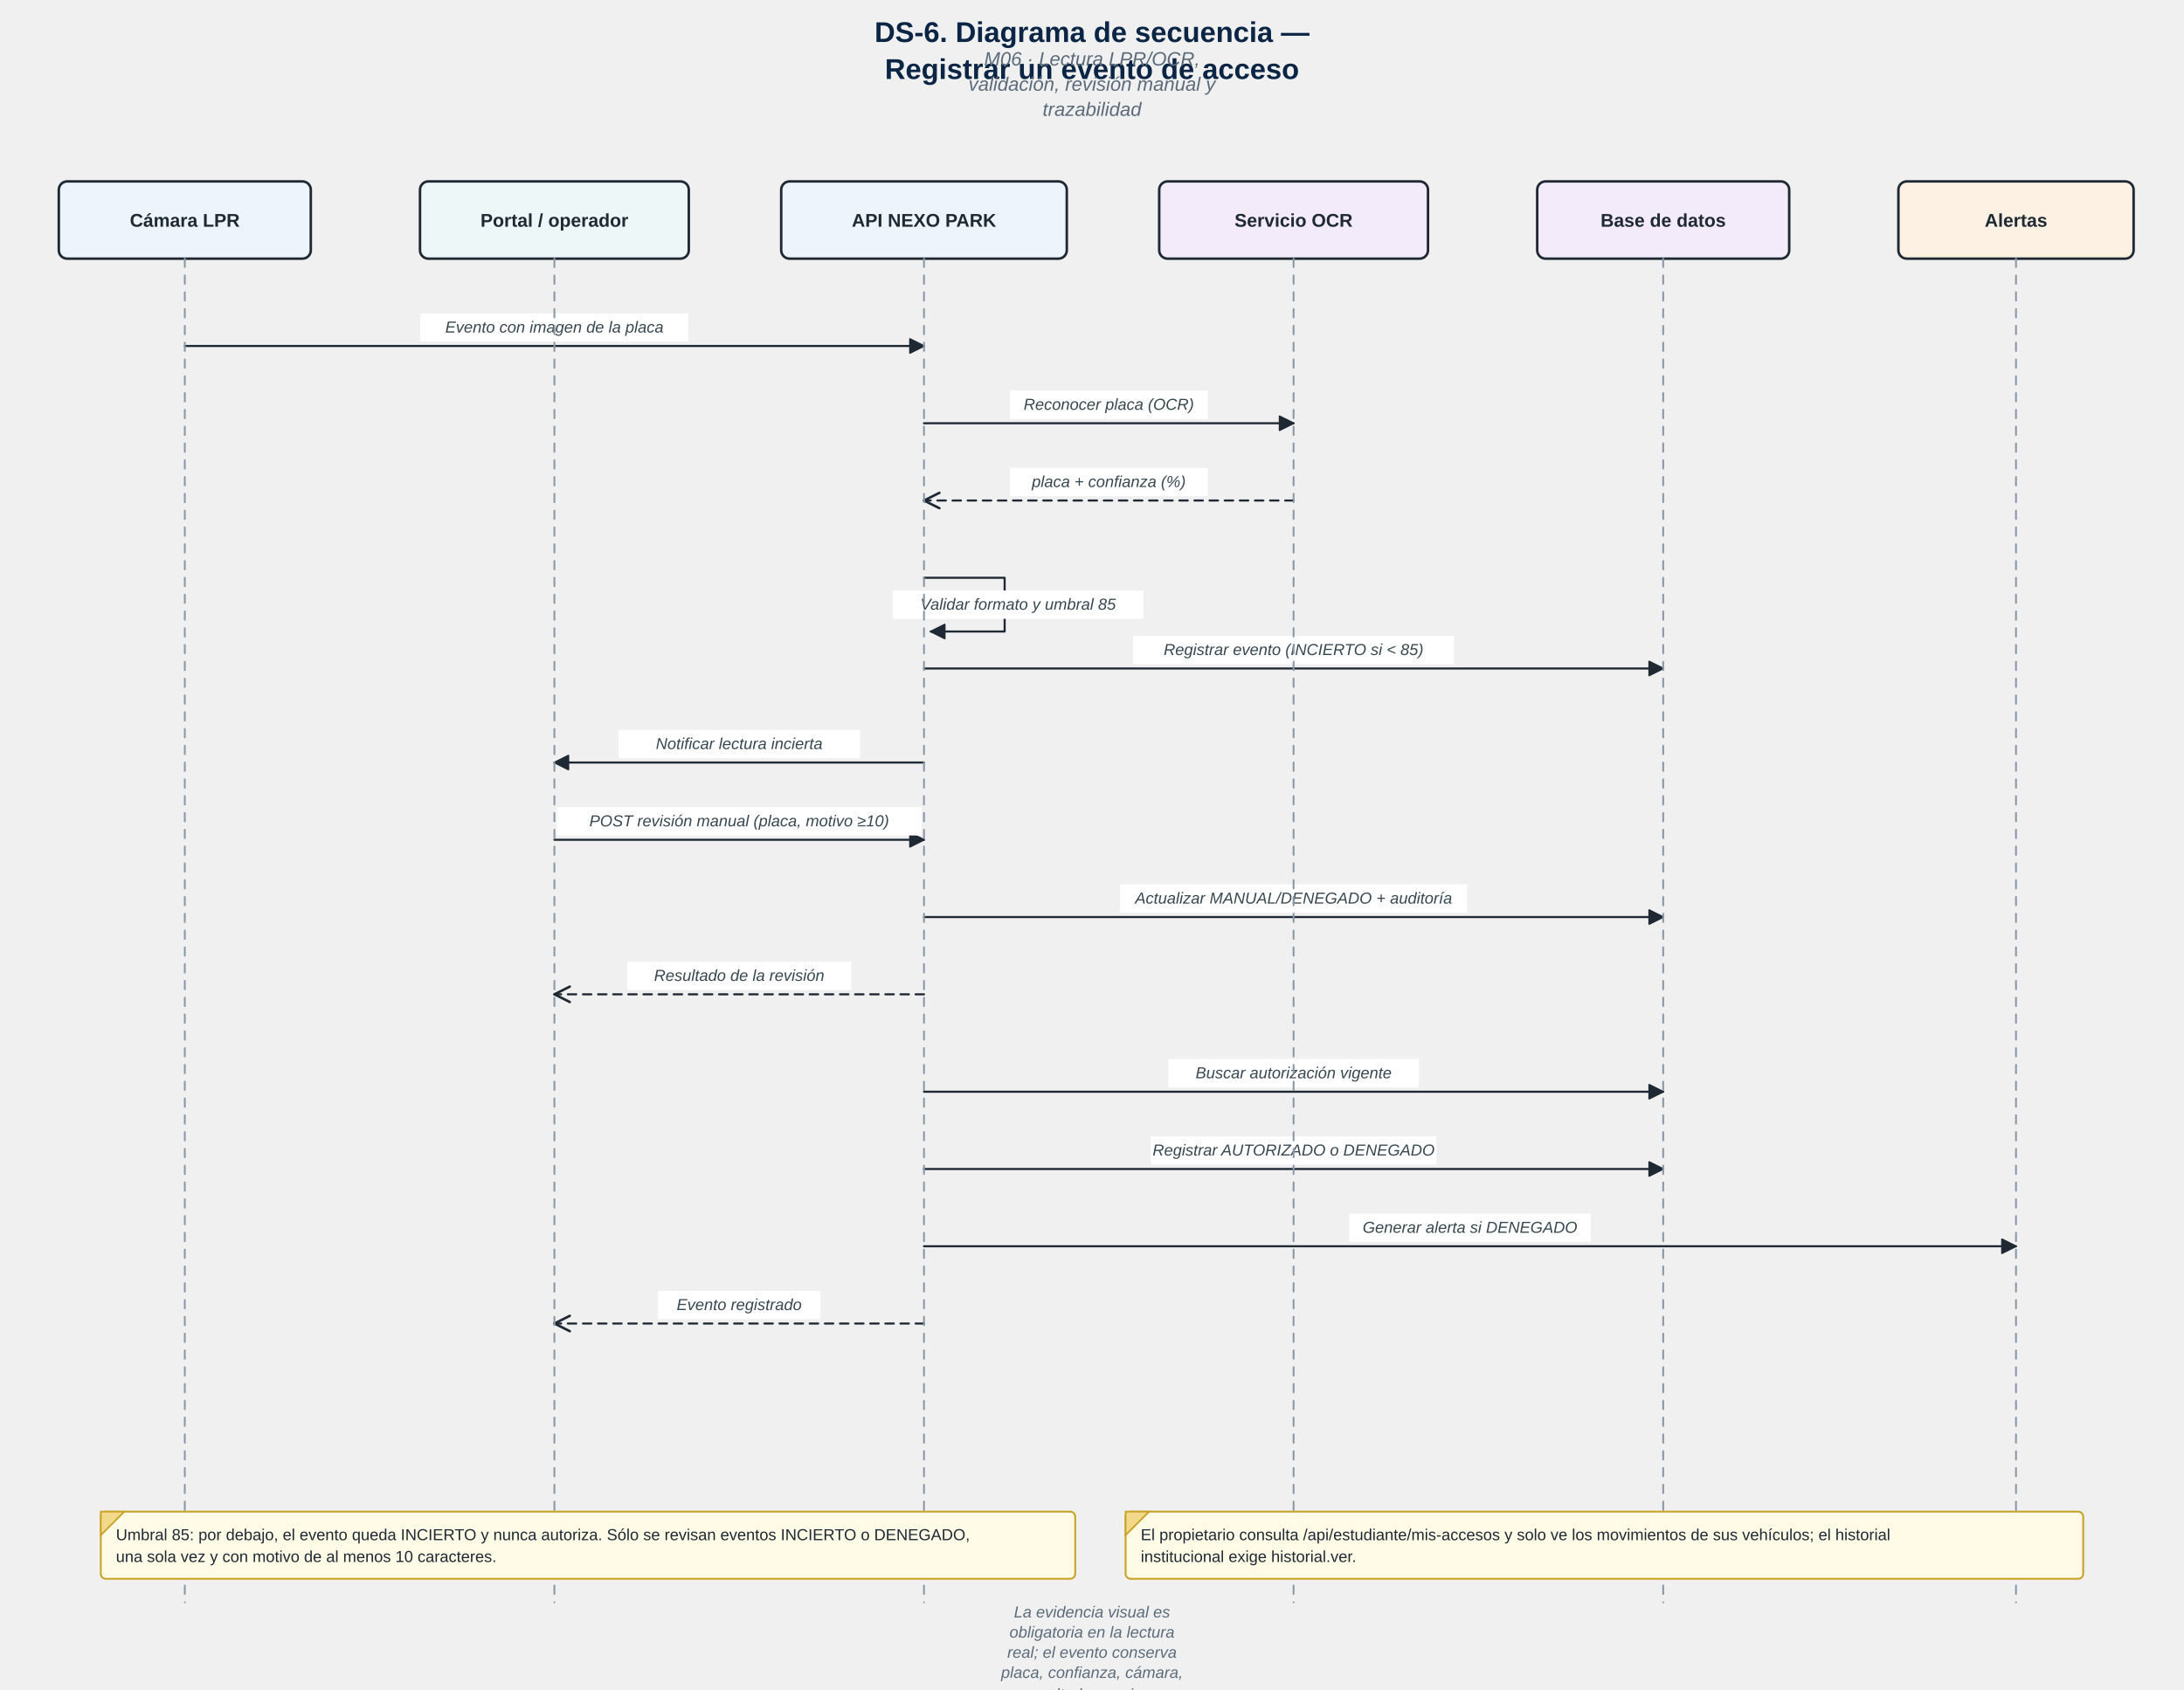
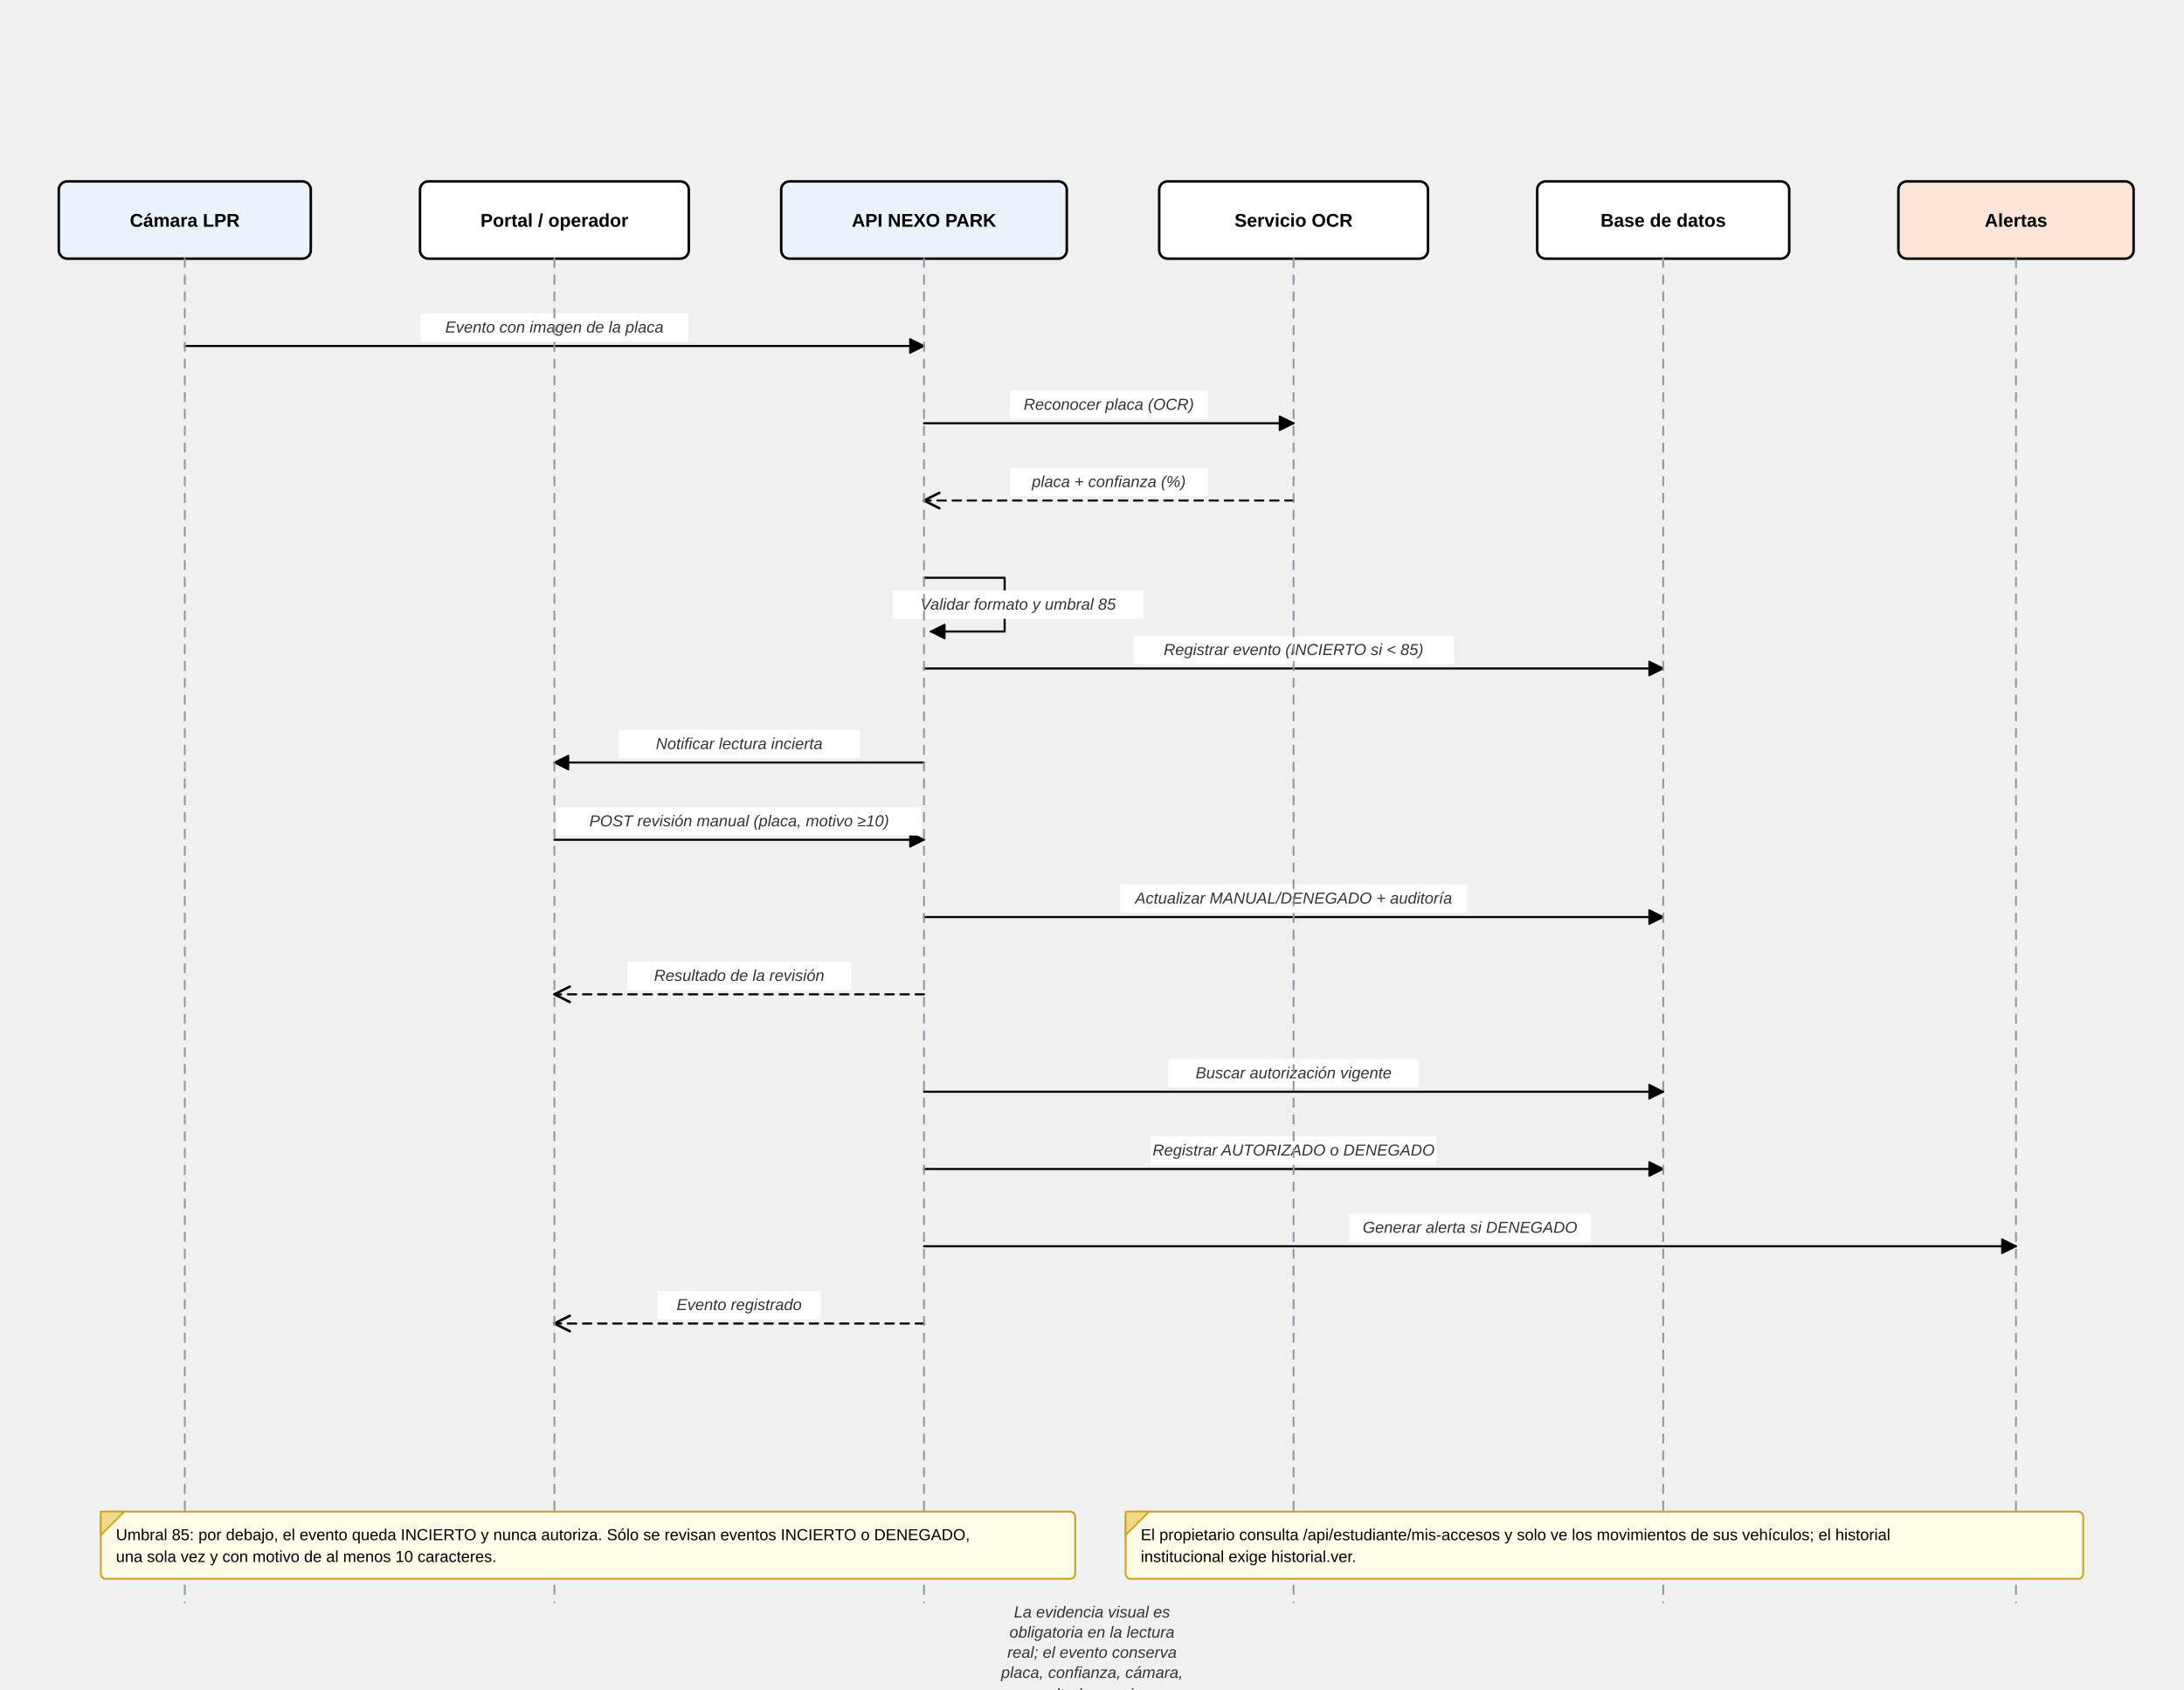
- <svg xmlns="http://www.w3.org/2000/svg" width="1300" height="1006" viewBox="0 0 1300 1006" font-family="'Segoe UI','Helvetica Neue',Arial,sans-serif">
+ <svg xmlns="http://www.w3.org/2000/svg" width="1300" height="1006" viewBox="0 0 1300 1006" font-family="Calibri,Arial,sans-serif">
  <defs>
    <marker id="arr-open" viewBox="0 0 12 12" refX="11" refY="6" markerWidth="11" markerHeight="11" markerUnits="userSpaceOnUse" orient="auto-start-reverse">
-       <path d="M1,1 L11,6 L1,11" fill="none" stroke="#1f2933" stroke-width="1.6" stroke-linecap="round" stroke-linejoin="round" />
+       <path d="M1,1 L11,6 L1,11" fill="none" stroke="#000000" stroke-width="1.6" stroke-linecap="round" stroke-linejoin="round" />
    </marker>
    <marker id="arr-fill" viewBox="0 0 12 12" refX="11" refY="6" markerWidth="10" markerHeight="10" markerUnits="userSpaceOnUse" orient="auto-start-reverse">
-       <path d="M1,1 L11,6 L1,11 Z" fill="#1f2933" stroke="#1f2933" stroke-width="1.2" stroke-linejoin="round" />
+       <path d="M1,1 L11,6 L1,11 Z" fill="#000000" stroke="#000000" stroke-width="1.2" stroke-linejoin="round" />
    </marker>
    <marker id="arr-thin" viewBox="0 0 12 12" refX="11" refY="6" markerWidth="9" markerHeight="9" markerUnits="userSpaceOnUse" orient="auto-start-reverse">
-       <path d="M2,2 L10,6 L2,10" fill="none" stroke="#1f2933" stroke-width="1.4" stroke-linecap="round" stroke-linejoin="round" />
+       <path d="M2,2 L10,6 L2,10" fill="none" stroke="#000000" stroke-width="1.4" stroke-linecap="round" stroke-linejoin="round" />
    </marker>
    <marker id="arr-dep" viewBox="0 0 12 12" refX="11" refY="6" markerWidth="10" markerHeight="10" markerUnits="userSpaceOnUse" orient="auto-start-reverse">
-       <path d="M1,1 L11,6 L1,11" fill="#ffffff" stroke="#1f2933" stroke-width="1.5" stroke-linejoin="round" />
+       <path d="M1,1 L11,6 L1,11" fill="#ffffff" stroke="#000000" stroke-width="1.5" stroke-linejoin="round" />
    </marker>
  </defs>
+   <rect x="35" y="108" width="150" height="46" fill="#EAF2FB" stroke="#000000" stroke-width="1.5" rx="5" />
  <g>
-     <text x="650" y="25" font-size="17" fill="#0b2545" font-weight="700" text-anchor="middle" xml:space="preserve">DS-6. Diagrama de secuencia —</text>
-     <text x="650" y="47" font-size="17" fill="#0b2545" font-weight="700" text-anchor="middle" xml:space="preserve">Registrar un evento de acceso</text>
+     <text x="110" y="135" font-size="11" fill="#000000" font-weight="700" text-anchor="middle" xml:space="preserve">Cámara LPR</text>
  </g>
+   <rect x="250" y="108" width="160" height="46" fill="#FFFFFF" stroke="#000000" stroke-width="1.5" rx="5" />
  <g>
-     <text x="650" y="39" font-size="11.5" fill="#5b6b7a" font-weight="400" text-anchor="middle" font-style="italic" xml:space="preserve">M06 · Lectura LPR/OCR,</text>
-     <text x="650" y="54" font-size="11.5" fill="#5b6b7a" font-weight="400" text-anchor="middle" font-style="italic" xml:space="preserve">validación, revisión manual y</text>
-     <text x="650" y="69" font-size="11.5" fill="#5b6b7a" font-weight="400" text-anchor="middle" font-style="italic" xml:space="preserve">trazabilidad</text>
+     <text x="330" y="135" font-size="11" fill="#000000" font-weight="700" text-anchor="middle" xml:space="preserve">Portal / operador</text>
  </g>
-   <rect x="35" y="108" width="150" height="46" fill="#eef4fb" stroke="#1f2933" stroke-width="1.5" rx="5" />
+   <rect x="465" y="108" width="170" height="46" fill="#EAF2FB" stroke="#000000" stroke-width="1.5" rx="5" />
  <g>
-     <text x="110" y="135" font-size="11" fill="#1f2933" font-weight="700" text-anchor="middle" xml:space="preserve">Cámara LPR</text>
+     <text x="550" y="135" font-size="11" fill="#000000" font-weight="700" text-anchor="middle" xml:space="preserve">API NEXO PARK</text>
  </g>
-   <rect x="250" y="108" width="160" height="46" fill="#eef7f7" stroke="#1f2933" stroke-width="1.5" rx="5" />
+   <rect x="690" y="108" width="160" height="46" fill="#FFFFFF" stroke="#000000" stroke-width="1.5" rx="5" />
  <g>
-     <text x="330" y="135" font-size="11" fill="#1f2933" font-weight="700" text-anchor="middle" xml:space="preserve">Portal / operador</text>
+     <text x="770" y="135" font-size="11" fill="#000000" font-weight="700" text-anchor="middle" xml:space="preserve">Servicio OCR</text>
  </g>
-   <rect x="465" y="108" width="170" height="46" fill="#eef4fb" stroke="#1f2933" stroke-width="1.5" rx="5" />
+   <rect x="915" y="108" width="150" height="46" fill="#FFFFFF" stroke="#000000" stroke-width="1.5" rx="5" />
  <g>
-     <text x="550" y="135" font-size="11" fill="#1f2933" font-weight="700" text-anchor="middle" xml:space="preserve">API NEXO PARK</text>
+     <text x="990" y="135" font-size="11" fill="#000000" font-weight="700" text-anchor="middle" xml:space="preserve">Base de datos</text>
  </g>
-   <rect x="690" y="108" width="160" height="46" fill="#f3eafa" stroke="#1f2933" stroke-width="1.5" rx="5" />
+   <rect x="1130" y="108" width="140" height="46" fill="#FCE4D6" stroke="#000000" stroke-width="1.5" rx="5" />
  <g>
-     <text x="770" y="135" font-size="11" fill="#1f2933" font-weight="700" text-anchor="middle" xml:space="preserve">Servicio OCR</text>
+     <text x="1200" y="135" font-size="11" fill="#000000" font-weight="700" text-anchor="middle" xml:space="preserve">Alertas</text>
  </g>
-   <rect x="915" y="108" width="150" height="46" fill="#f3eafa" stroke="#1f2933" stroke-width="1.5" rx="5" />
-   <g>
-     <text x="990" y="135" font-size="11" fill="#1f2933" font-weight="700" text-anchor="middle" xml:space="preserve">Base de datos</text>
-   </g>
-   <rect x="1130" y="108" width="140" height="46" fill="#fdf1e3" stroke="#1f2933" stroke-width="1.5" rx="5" />
-   <g>
-     <text x="1200" y="135" font-size="11" fill="#1f2933" font-weight="700" text-anchor="middle" xml:space="preserve">Alertas</text>
-   </g>
-   <line x1="110" y1="206" x2="550" y2="206" stroke="#1f2933" stroke-width="1.25" marker-end="url(#arr-fill)" stroke-linecap="round" />
+   <line x1="110" y1="206" x2="550" y2="206" stroke="#000000" stroke-width="1.25" marker-end="url(#arr-fill)" stroke-linecap="round" />
  <g>
    <rect x="250.24" y="186.56" width="159.53" height="16.88" fill="#ffffff" stroke="none" stroke-width="1.4" />
    <g>
-       <text x="330" y="198" font-size="9.5" fill="#37474f" font-weight="500" text-anchor="middle" font-style="italic" xml:space="preserve">Evento con imagen de la placa</text>
+       <text x="330" y="198" font-size="9.5" fill="#333333" font-weight="500" text-anchor="middle" font-style="italic" xml:space="preserve">Evento con imagen de la placa</text>
    </g>
  </g>
-   <line x1="550" y1="252" x2="770" y2="252" stroke="#1f2933" stroke-width="1.25" marker-end="url(#arr-fill)" stroke-linecap="round" />
+   <line x1="550" y1="252" x2="770" y2="252" stroke="#000000" stroke-width="1.25" marker-end="url(#arr-fill)" stroke-linecap="round" />
  <g>
    <rect x="601.14" y="232.56" width="117.73" height="16.88" fill="#ffffff" stroke="none" stroke-width="1.4" />
    <g>
-       <text x="660" y="244" font-size="9.5" fill="#37474f" font-weight="500" text-anchor="middle" font-style="italic" xml:space="preserve">Reconocer placa (OCR)</text>
+       <text x="660" y="244" font-size="9.5" fill="#333333" font-weight="500" text-anchor="middle" font-style="italic" xml:space="preserve">Reconocer placa (OCR)</text>
    </g>
  </g>
-   <line x1="770" y1="298" x2="550" y2="298" stroke="#1f2933" stroke-width="1.25" stroke-dasharray="5 4" marker-end="url(#arr-open)" stroke-linecap="round" />
+   <line x1="770" y1="298" x2="550" y2="298" stroke="#000000" stroke-width="1.25" stroke-dasharray="5 4" marker-end="url(#arr-open)" stroke-linecap="round" />
  <g>
    <rect x="601.14" y="278.56" width="117.73" height="16.88" fill="#ffffff" stroke="none" stroke-width="1.4" />
    <g>
-       <text x="660" y="290" font-size="9.5" fill="#37474f" font-weight="500" text-anchor="middle" font-style="italic" xml:space="preserve">placa + confianza (%)</text>
+       <text x="660" y="290" font-size="9.5" fill="#333333" font-weight="500" text-anchor="middle" font-style="italic" xml:space="preserve">placa + confianza (%)</text>
    </g>
  </g>
-   <path d="M550,344 L598,344 L598,376 L554,376" fill="none" stroke="#1f2933" stroke-width="1.25" marker-end="url(#arr-fill)" stroke-linecap="round" stroke-linejoin="round" />
+   <path d="M550,344 L598,344 L598,376 L554,376" fill="none" stroke="#000000" stroke-width="1.25" marker-end="url(#arr-fill)" stroke-linecap="round" stroke-linejoin="round" />
  <g>
    <rect x="531.46" y="351.56" width="149.08" height="16.88" fill="#ffffff" stroke="none" stroke-width="1.4" />
    <g>
-       <text x="606" y="363" font-size="9.5" fill="#37474f" font-weight="500" text-anchor="middle" font-style="italic" xml:space="preserve">Validar formato y umbral 85</text>
+       <text x="606" y="363" font-size="9.5" fill="#333333" font-weight="500" text-anchor="middle" font-style="italic" xml:space="preserve">Validar formato y umbral 85</text>
    </g>
  </g>
-   <line x1="550" y1="398" x2="990" y2="398" stroke="#1f2933" stroke-width="1.25" marker-end="url(#arr-fill)" stroke-linecap="round" />
+   <line x1="550" y1="398" x2="990" y2="398" stroke="#000000" stroke-width="1.25" marker-end="url(#arr-fill)" stroke-linecap="round" />
  <g>
    <rect x="674.56" y="378.56" width="190.88" height="16.88" fill="#ffffff" stroke="none" stroke-width="1.4" />
    <g>
-       <text x="770" y="390" font-size="9.5" fill="#37474f" font-weight="500" text-anchor="middle" font-style="italic" xml:space="preserve">Registrar evento (INCIERTO si &lt; 85)</text>
+       <text x="770" y="390" font-size="9.5" fill="#333333" font-weight="500" text-anchor="middle" font-style="italic" xml:space="preserve">Registrar evento (INCIERTO si &lt; 85)</text>
    </g>
  </g>
-   <line x1="550" y1="454" x2="330" y2="454" stroke="#1f2933" stroke-width="1.25" marker-end="url(#arr-fill)" stroke-linecap="round" />
+   <line x1="550" y1="454" x2="330" y2="454" stroke="#000000" stroke-width="1.25" marker-end="url(#arr-fill)" stroke-linecap="round" />
  <g>
    <rect x="368.08" y="434.56" width="143.85" height="16.88" fill="#ffffff" stroke="none" stroke-width="1.4" />
    <g>
-       <text x="440" y="446" font-size="9.5" fill="#37474f" font-weight="500" text-anchor="middle" font-style="italic" xml:space="preserve">Notificar lectura incierta</text>
+       <text x="440" y="446" font-size="9.5" fill="#333333" font-weight="500" text-anchor="middle" font-style="italic" xml:space="preserve">Notificar lectura incierta</text>
    </g>
  </g>
-   <line x1="330" y1="500" x2="550" y2="500" stroke="#1f2933" stroke-width="1.25" marker-end="url(#arr-fill)" stroke-linecap="round" />
+   <line x1="330" y1="500" x2="550" y2="500" stroke="#000000" stroke-width="1.25" marker-end="url(#arr-fill)" stroke-linecap="round" />
  <g>
    <rect x="331.5" y="480.56" width="217" height="16.88" fill="#ffffff" stroke="none" stroke-width="1.4" />
    <g>
-       <text x="440" y="492" font-size="9.5" fill="#37474f" font-weight="500" text-anchor="middle" font-style="italic" xml:space="preserve">POST revisión manual (placa, motivo ≥10)</text>
+       <text x="440" y="492" font-size="9.5" fill="#333333" font-weight="500" text-anchor="middle" font-style="italic" xml:space="preserve">POST revisión manual (placa, motivo ≥10)</text>
    </g>
  </g>
-   <line x1="550" y1="546" x2="990" y2="546" stroke="#1f2933" stroke-width="1.25" marker-end="url(#arr-fill)" stroke-linecap="round" />
+   <line x1="550" y1="546" x2="990" y2="546" stroke="#000000" stroke-width="1.25" marker-end="url(#arr-fill)" stroke-linecap="round" />
  <g>
    <rect x="666.73" y="526.56" width="206.55" height="16.88" fill="#ffffff" stroke="none" stroke-width="1.4" />
    <g>
-       <text x="770" y="538" font-size="9.5" fill="#37474f" font-weight="500" text-anchor="middle" font-style="italic" xml:space="preserve">Actualizar MANUAL/DENEGADO + auditoría</text>
+       <text x="770" y="538" font-size="9.5" fill="#333333" font-weight="500" text-anchor="middle" font-style="italic" xml:space="preserve">Actualizar MANUAL/DENEGADO + auditoría</text>
    </g>
  </g>
-   <line x1="550" y1="592" x2="330" y2="592" stroke="#1f2933" stroke-width="1.25" stroke-dasharray="5 4" marker-end="url(#arr-open)" stroke-linecap="round" />
+   <line x1="550" y1="592" x2="330" y2="592" stroke="#000000" stroke-width="1.25" stroke-dasharray="5 4" marker-end="url(#arr-open)" stroke-linecap="round" />
  <g>
    <rect x="373.3" y="572.56" width="133.4" height="16.88" fill="#ffffff" stroke="none" stroke-width="1.4" />
    <g>
-       <text x="440" y="584" font-size="9.5" fill="#37474f" font-weight="500" text-anchor="middle" font-style="italic" xml:space="preserve">Resultado de la revisión</text>
+       <text x="440" y="584" font-size="9.5" fill="#333333" font-weight="500" text-anchor="middle" font-style="italic" xml:space="preserve">Resultado de la revisión</text>
    </g>
  </g>
-   <line x1="550" y1="650" x2="990" y2="650" stroke="#1f2933" stroke-width="1.25" marker-end="url(#arr-fill)" stroke-linecap="round" />
+   <line x1="550" y1="650" x2="990" y2="650" stroke="#000000" stroke-width="1.25" marker-end="url(#arr-fill)" stroke-linecap="round" />
  <g>
    <rect x="695.46" y="630.56" width="149.08" height="16.88" fill="#ffffff" stroke="none" stroke-width="1.4" />
    <g>
-       <text x="770" y="642" font-size="9.5" fill="#37474f" font-weight="500" text-anchor="middle" font-style="italic" xml:space="preserve">Buscar autorización vigente</text>
+       <text x="770" y="642" font-size="9.5" fill="#333333" font-weight="500" text-anchor="middle" font-style="italic" xml:space="preserve">Buscar autorización vigente</text>
    </g>
  </g>
-   <line x1="550" y1="696" x2="990" y2="696" stroke="#1f2933" stroke-width="1.25" marker-end="url(#arr-fill)" stroke-linecap="round" />
+   <line x1="550" y1="696" x2="990" y2="696" stroke="#000000" stroke-width="1.25" marker-end="url(#arr-fill)" stroke-linecap="round" />
  <g>
    <rect x="685.01" y="676.56" width="169.98" height="16.88" fill="#ffffff" stroke="none" stroke-width="1.4" />
    <g>
-       <text x="770" y="688" font-size="9.5" fill="#37474f" font-weight="500" text-anchor="middle" font-style="italic" xml:space="preserve">Registrar AUTORIZADO o DENEGADO</text>
+       <text x="770" y="688" font-size="9.5" fill="#333333" font-weight="500" text-anchor="middle" font-style="italic" xml:space="preserve">Registrar AUTORIZADO o DENEGADO</text>
    </g>
  </g>
-   <line x1="550" y1="742" x2="1200" y2="742" stroke="#1f2933" stroke-width="1.25" marker-end="url(#arr-fill)" stroke-linecap="round" />
+   <line x1="550" y1="742" x2="1200" y2="742" stroke="#000000" stroke-width="1.25" marker-end="url(#arr-fill)" stroke-linecap="round" />
  <g>
    <rect x="803.08" y="722.56" width="143.85" height="16.88" fill="#ffffff" stroke="none" stroke-width="1.4" />
    <g>
-       <text x="875" y="734" font-size="9.5" fill="#37474f" font-weight="500" text-anchor="middle" font-style="italic" xml:space="preserve">Generar alerta si DENEGADO</text>
+       <text x="875" y="734" font-size="9.5" fill="#333333" font-weight="500" text-anchor="middle" font-style="italic" xml:space="preserve">Generar alerta si DENEGADO</text>
    </g>
  </g>
-   <line x1="550" y1="788" x2="330" y2="788" stroke="#1f2933" stroke-width="1.25" stroke-dasharray="5 4" marker-end="url(#arr-open)" stroke-linecap="round" />
+   <line x1="550" y1="788" x2="330" y2="788" stroke="#000000" stroke-width="1.25" stroke-dasharray="5 4" marker-end="url(#arr-open)" stroke-linecap="round" />
  <g>
    <rect x="391.59" y="768.56" width="96.83" height="16.88" fill="#ffffff" stroke="none" stroke-width="1.4" />
    <g>
-       <text x="440" y="780" font-size="9.5" fill="#37474f" font-weight="500" text-anchor="middle" font-style="italic" xml:space="preserve">Evento registrado</text>
+       <text x="440" y="780" font-size="9.5" fill="#333333" font-weight="500" text-anchor="middle" font-style="italic" xml:space="preserve">Evento registrado</text>
    </g>
  </g>
  <line x1="110" y1="154" x2="110" y2="954" stroke="#8a99a8" stroke-width="1.1" stroke-dasharray="5 5" stroke-linecap="round" />
  <line x1="330" y1="154" x2="330" y2="954" stroke="#8a99a8" stroke-width="1.1" stroke-dasharray="5 5" stroke-linecap="round" />
  <line x1="550" y1="154" x2="550" y2="954" stroke="#8a99a8" stroke-width="1.1" stroke-dasharray="5 5" stroke-linecap="round" />
  <line x1="770" y1="154" x2="770" y2="954" stroke="#8a99a8" stroke-width="1.1" stroke-dasharray="5 5" stroke-linecap="round" />
  <line x1="990" y1="154" x2="990" y2="954" stroke="#8a99a8" stroke-width="1.1" stroke-dasharray="5 5" stroke-linecap="round" />
  <line x1="1200" y1="154" x2="1200" y2="954" stroke="#8a99a8" stroke-width="1.1" stroke-dasharray="5 5" stroke-linecap="round" />
  <rect x="60" y="900" width="580" height="40" fill="#fffbe6" stroke="#c9a227" stroke-width="1.1" rx="3" />
  <path d="M60,900 L74,900 L60,914 Z" fill="#f2d98a" stroke="#c9a227" stroke-width="1" />
  <g>
-     <text x="69" y="917" font-size="9.5" fill="#1f2933" font-weight="400" text-anchor="start" xml:space="preserve">Umbral 85: por debajo, el evento queda INCIERTO y nunca autoriza. Sólo se revisan eventos INCIERTO o DENEGADO,</text>
-     <text x="69" y="930" font-size="9.5" fill="#1f2933" font-weight="400" text-anchor="start" xml:space="preserve">una sola vez y con motivo de al menos 10 caracteres.</text>
+     <text x="69" y="917" font-size="9.5" fill="#000000" font-weight="400" text-anchor="start" xml:space="preserve">Umbral 85: por debajo, el evento queda INCIERTO y nunca autoriza. Sólo se revisan eventos INCIERTO o DENEGADO,</text>
+     <text x="69" y="930" font-size="9.5" fill="#000000" font-weight="400" text-anchor="start" xml:space="preserve">una sola vez y con motivo de al menos 10 caracteres.</text>
  </g>
  <rect x="670" y="900" width="570" height="40" fill="#fffbe6" stroke="#c9a227" stroke-width="1.1" rx="3" />
  <path d="M670,900 L684,900 L670,914 Z" fill="#f2d98a" stroke="#c9a227" stroke-width="1" />
  <g>
-     <text x="679" y="917" font-size="9.5" fill="#1f2933" font-weight="400" text-anchor="start" xml:space="preserve">El propietario consulta /api/estudiante/mis-accesos y solo ve los movimientos de sus vehículos; el historial</text>
-     <text x="679" y="930" font-size="9.5" fill="#1f2933" font-weight="400" text-anchor="start" xml:space="preserve">institucional exige historial.ver.</text>
+     <text x="679" y="917" font-size="9.5" fill="#000000" font-weight="400" text-anchor="start" xml:space="preserve">El propietario consulta /api/estudiante/mis-accesos y solo ve los movimientos de sus vehículos; el historial</text>
+     <text x="679" y="930" font-size="9.5" fill="#000000" font-weight="400" text-anchor="start" xml:space="preserve">institucional exige historial.ver.</text>
  </g>
  <g>
-     <text x="650" y="963" font-size="9.5" fill="#5b6b7a" font-weight="400" text-anchor="middle" font-style="italic" xml:space="preserve">La evidencia visual es</text>
-     <text x="650" y="975" font-size="9.5" fill="#5b6b7a" font-weight="400" text-anchor="middle" font-style="italic" xml:space="preserve">obligatoria en la lectura</text>
-     <text x="650" y="987" font-size="9.5" fill="#5b6b7a" font-weight="400" text-anchor="middle" font-style="italic" xml:space="preserve">real; el evento conserva</text>
-     <text x="650" y="999" font-size="9.5" fill="#5b6b7a" font-weight="400" text-anchor="middle" font-style="italic" xml:space="preserve">placa, confianza, cámara,</text>
-     <text x="650" y="1012" font-size="9.5" fill="#5b6b7a" font-weight="400" text-anchor="middle" font-style="italic" xml:space="preserve">resultado y revisor.</text>
+     <text x="650" y="963" font-size="9.5" fill="#333333" font-weight="400" text-anchor="middle" font-style="italic" xml:space="preserve">La evidencia visual es</text>
+     <text x="650" y="975" font-size="9.5" fill="#333333" font-weight="400" text-anchor="middle" font-style="italic" xml:space="preserve">obligatoria en la lectura</text>
+     <text x="650" y="987" font-size="9.5" fill="#333333" font-weight="400" text-anchor="middle" font-style="italic" xml:space="preserve">real; el evento conserva</text>
+     <text x="650" y="999" font-size="9.5" fill="#333333" font-weight="400" text-anchor="middle" font-style="italic" xml:space="preserve">placa, confianza, cámara,</text>
+     <text x="650" y="1012" font-size="9.5" fill="#333333" font-weight="400" text-anchor="middle" font-style="italic" xml:space="preserve">resultado y revisor.</text>
  </g>
</svg>
